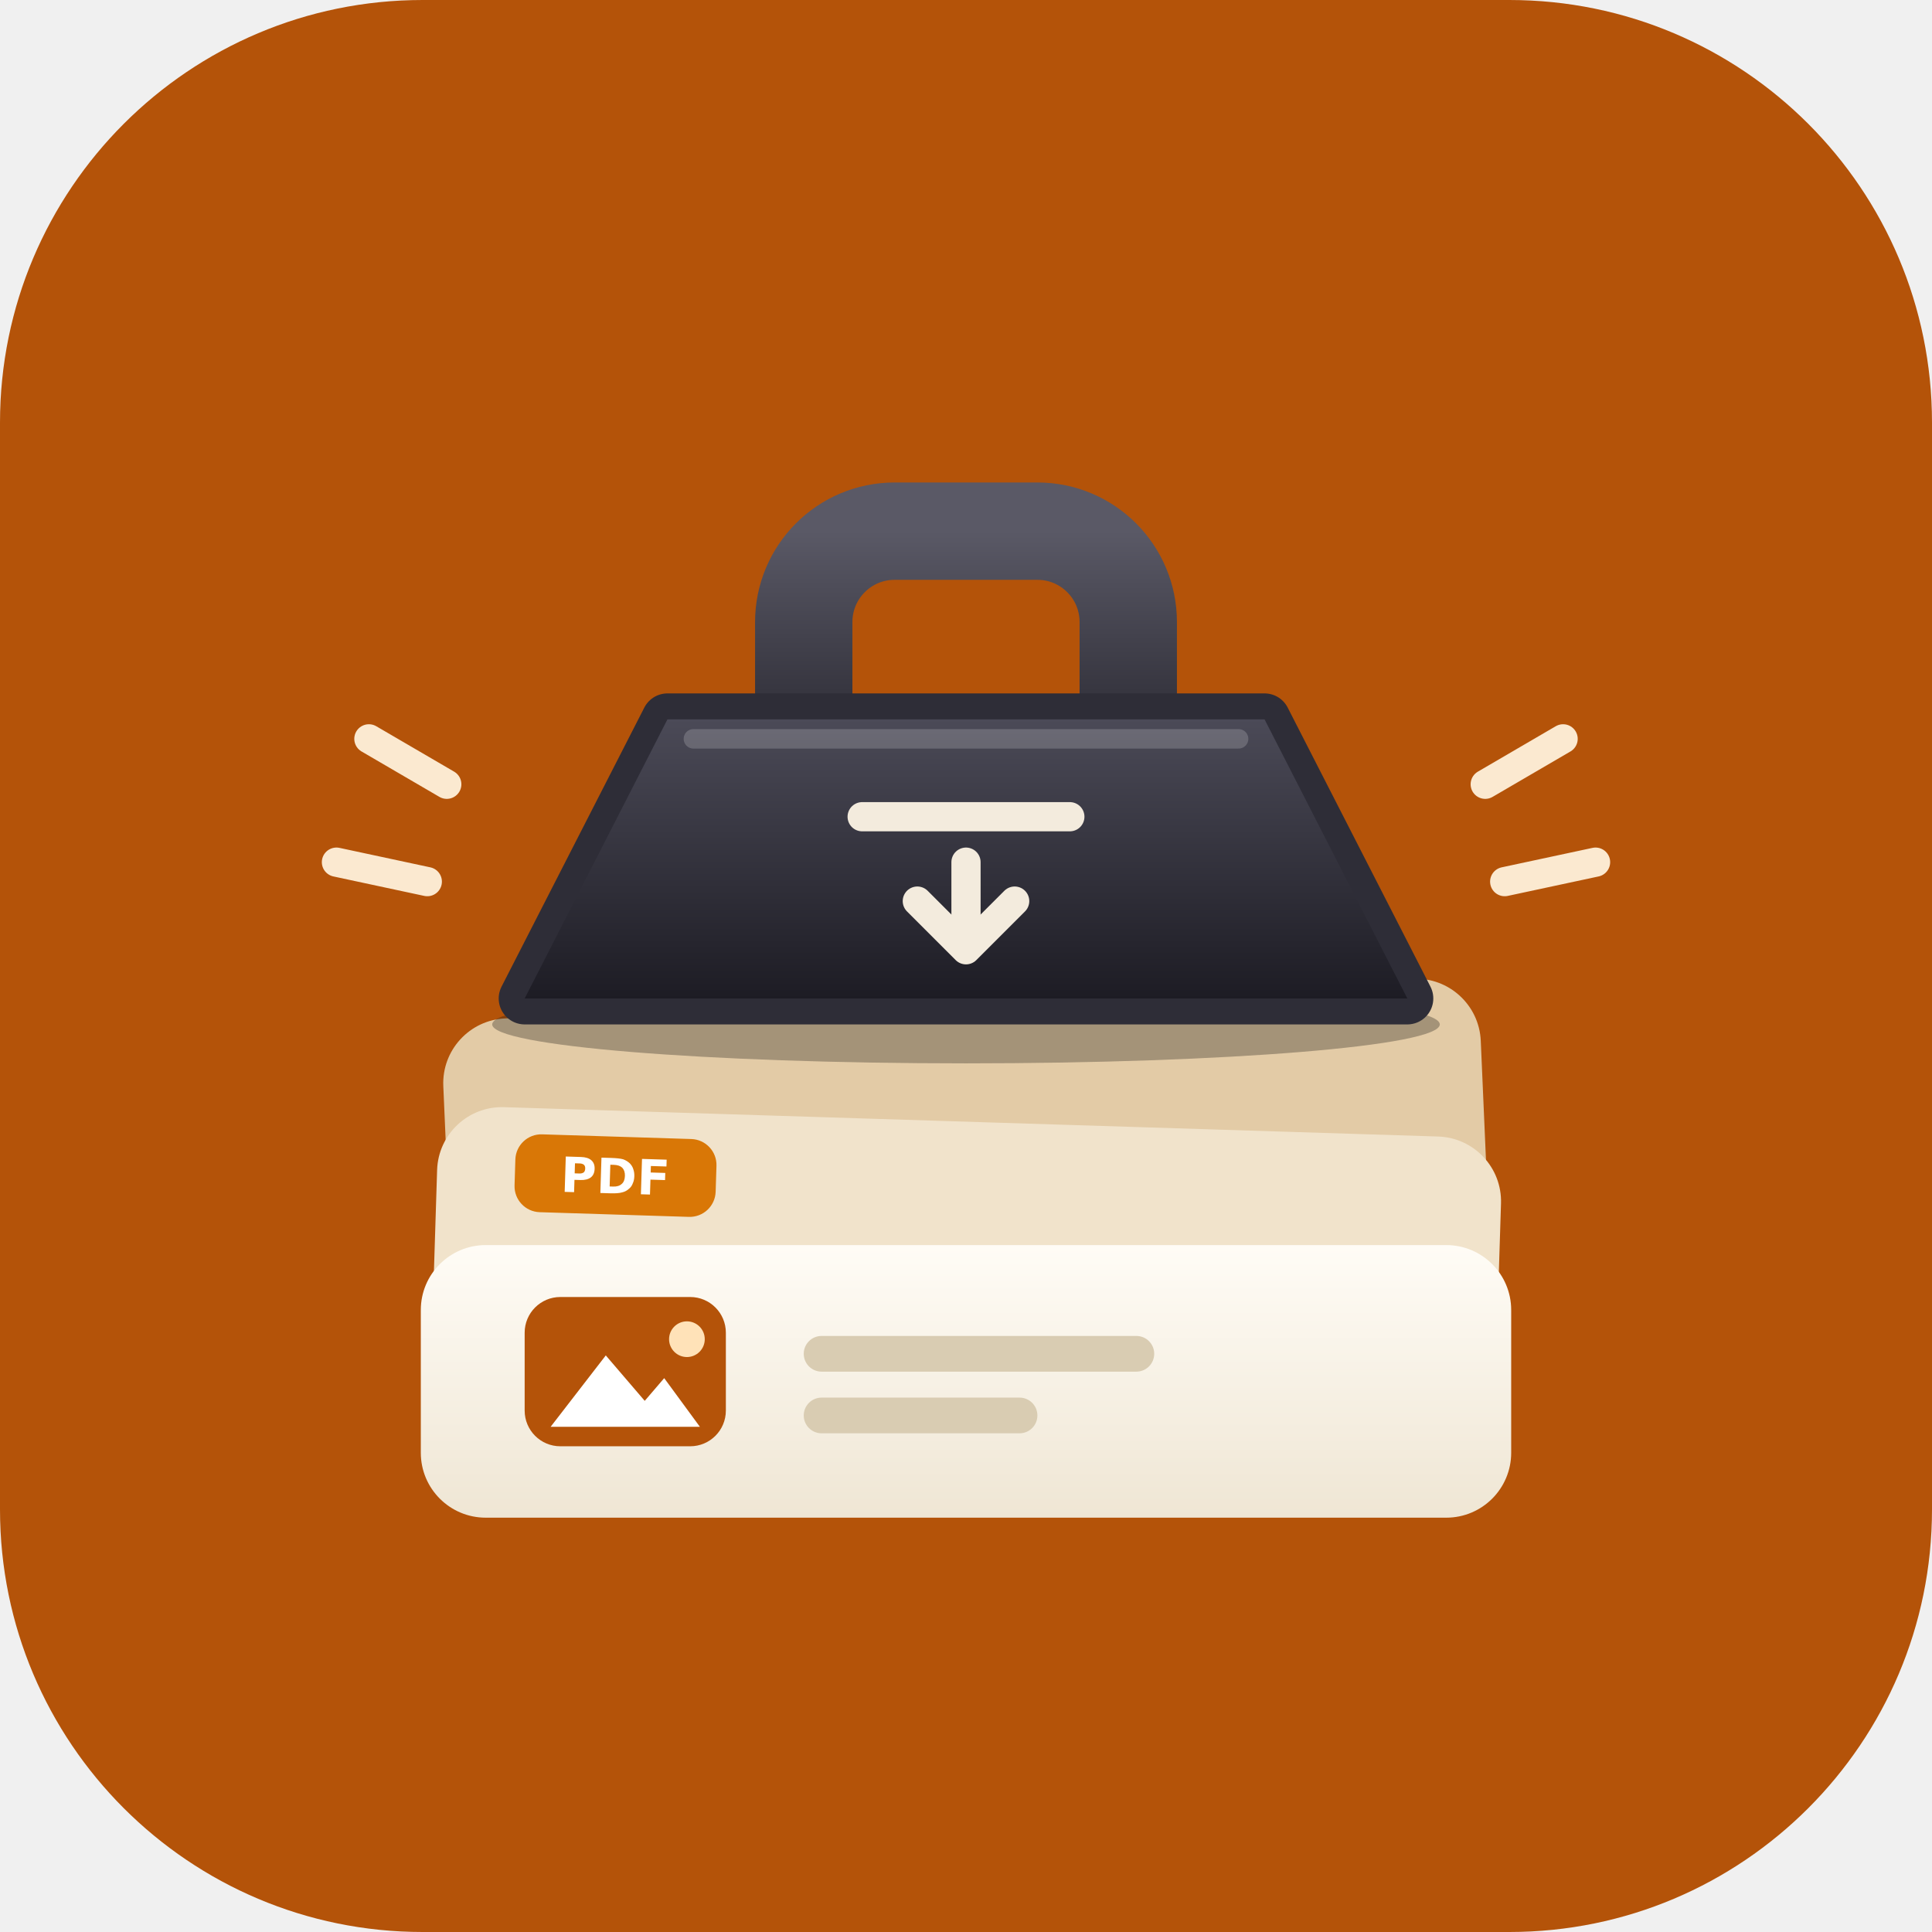
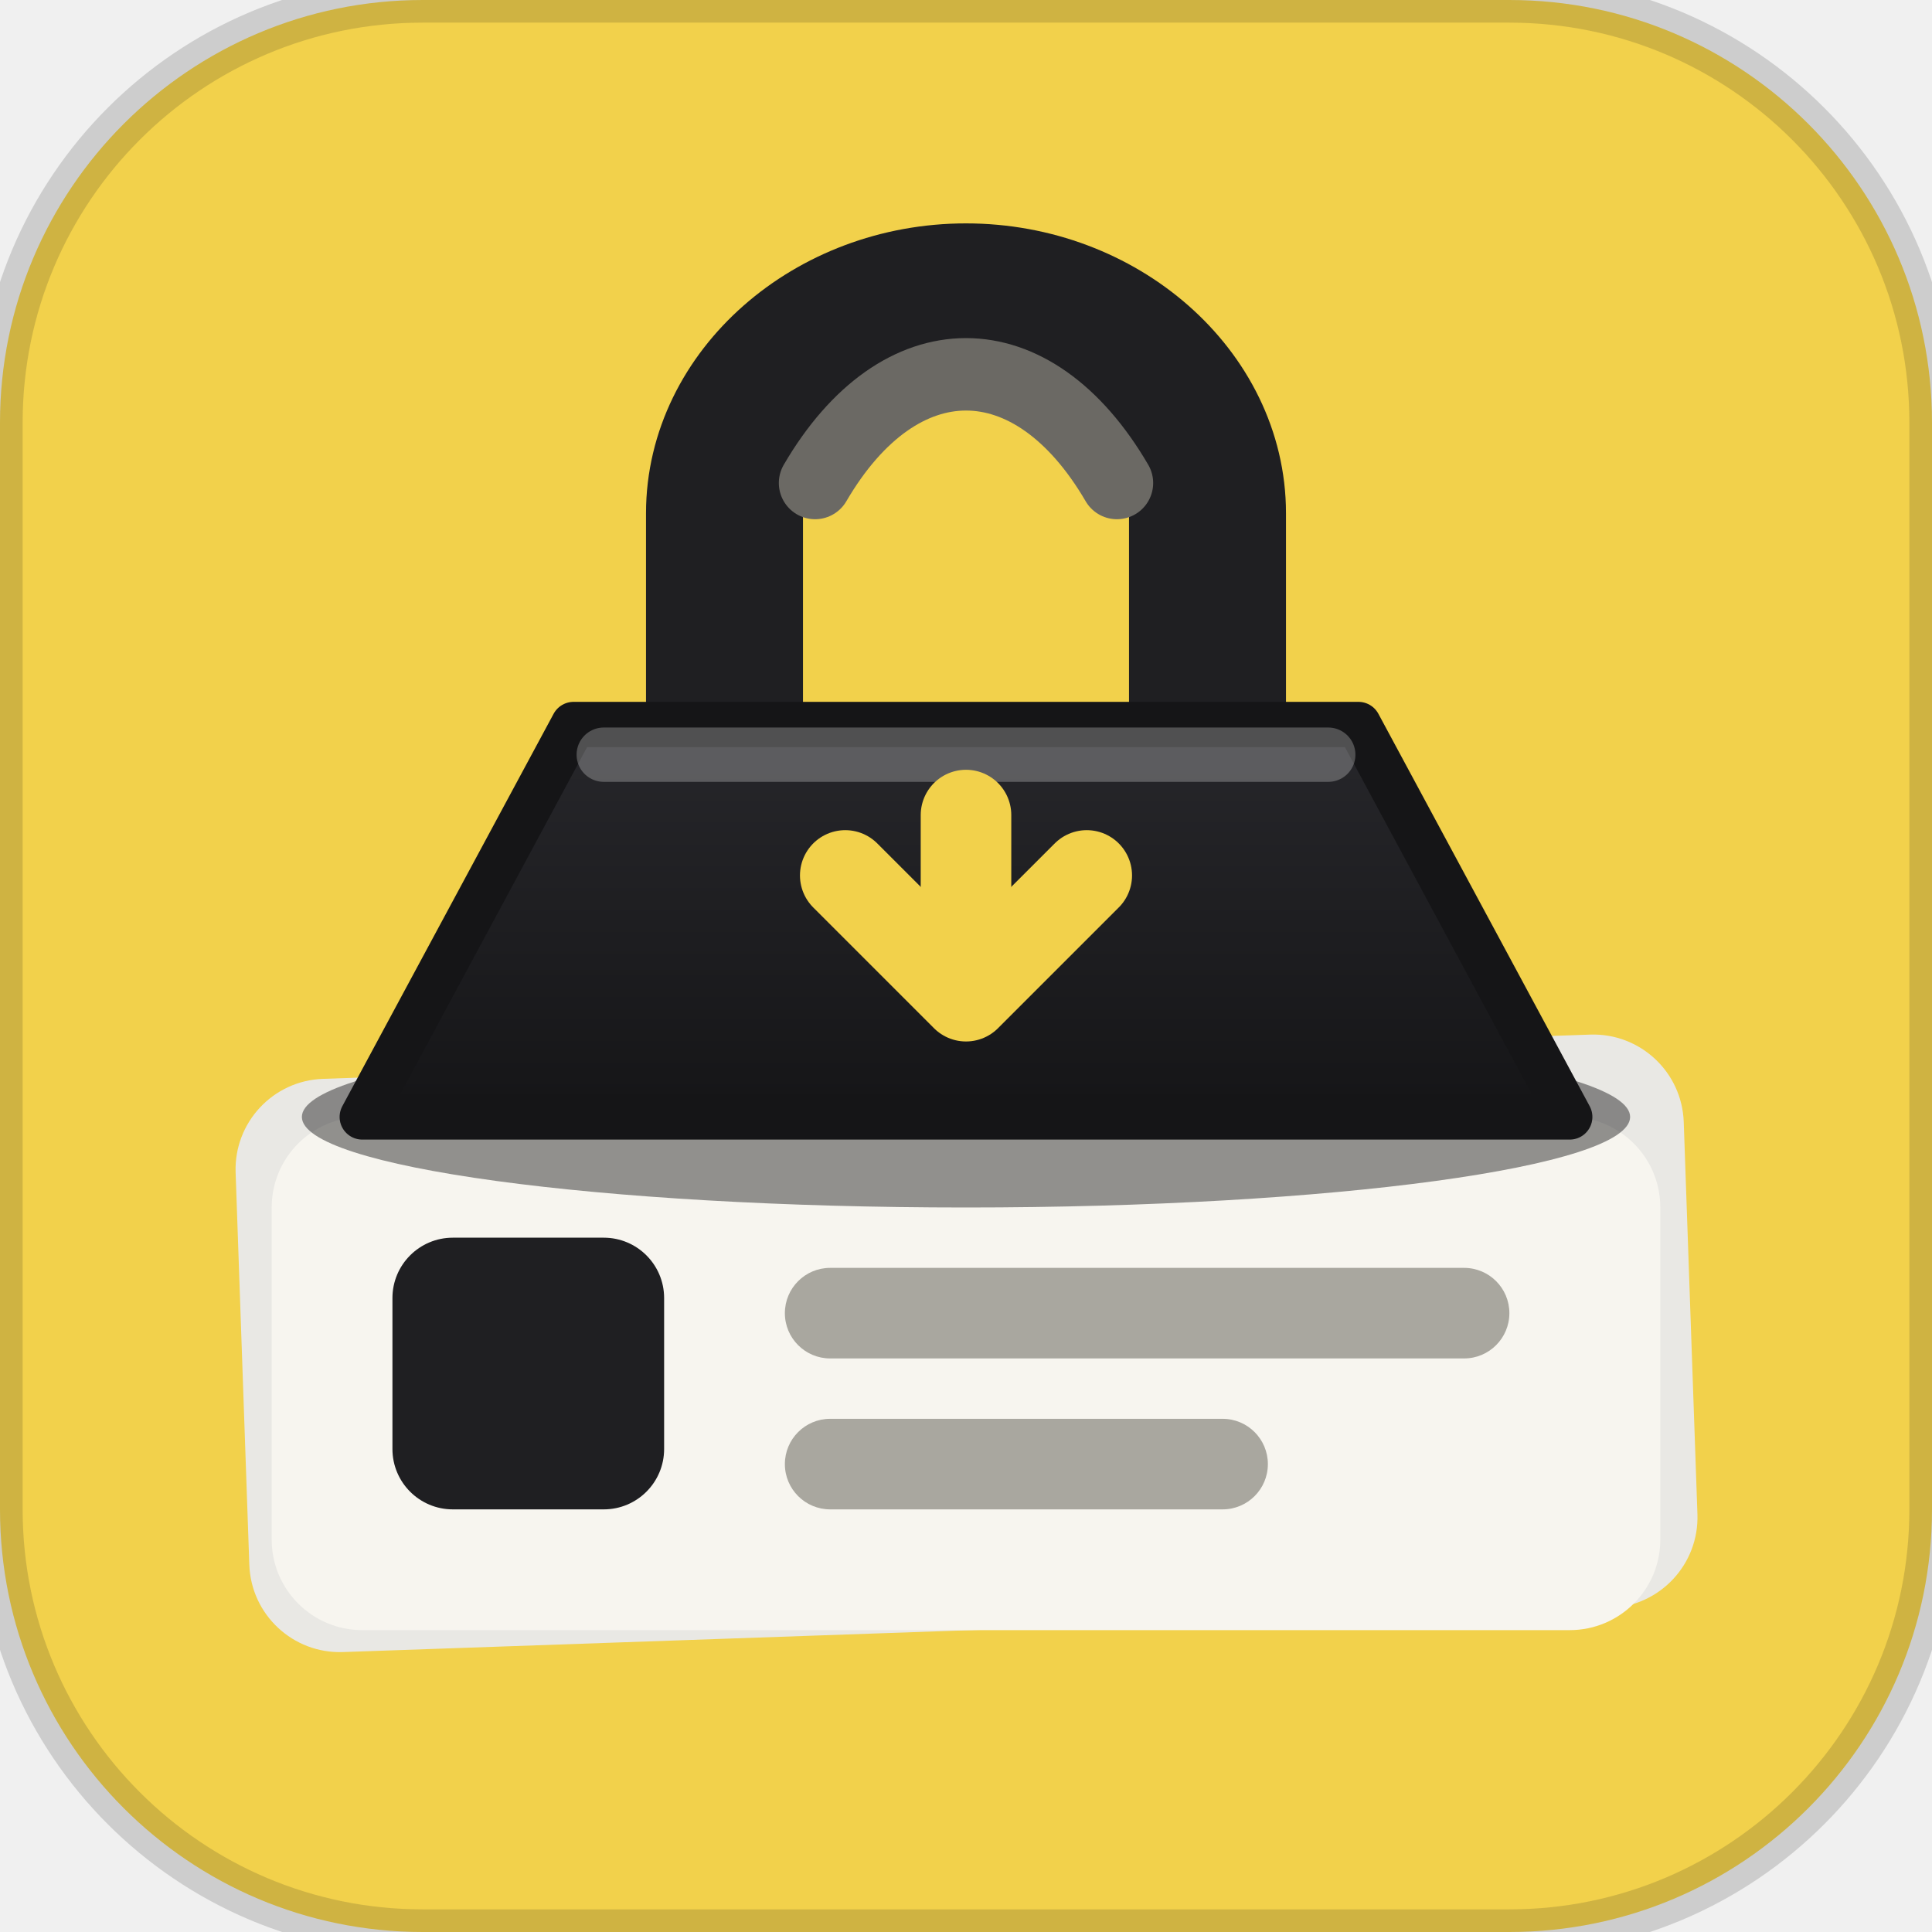
- <svg xmlns="http://www.w3.org/2000/svg" viewBox="0 0 512 512" role="img" aria-label="Paperweight">
+ <svg xmlns="http://www.w3.org/2000/svg" viewBox="0 0 32 32" width="32" height="32" role="img" aria-label="Paperweight Logo">
  <defs>
-     <linearGradient id="pwBody" x1="0" y1="0" x2="0" y2="1">
-       <stop offset="0" stop-color="#4B4A57" />
-       <stop offset="1" stop-color="#1D1C24" />
-     </linearGradient>
-     <linearGradient id="pwHandle" x1="0" y1="0" x2="0" y2="1">
-       <stop offset="0" stop-color="#5A5966" />
-       <stop offset="1" stop-color="#2B2A33" />
-     </linearGradient>
-     <linearGradient id="pwSheet" x1="0" y1="0" x2="0" y2="1">
-       <stop offset="0" stop-color="#FFFCF6" />
-       <stop offset="1" stop-color="#EFE6D4" />
+     <linearGradient id="opt1Body" x1="0" y1="0" x2="0" y2="1">
+       <stop offset="0" stop-color="#27272B" />
+       <stop offset="1" stop-color="#151517" />
    </linearGradient>
  </defs>
-   <rect width="512" height="512" rx="112" fill="#B45309" />
-   <g transform="translate(256 256) scale(0.86) translate(-256 -256)">
-     <g transform="translate(0 -26)">
-       <rect x="96" y="292" width="320" height="110" rx="20" fill="#E3CBA6" transform="rotate(-2.5 256 340)" />
-       <rect x="92" y="330" width="328" height="110" rx="20" fill="#F1E3CB" transform="rotate(1.8 256 380)" />
-       <rect x="88" y="368" width="336" height="84" rx="20" fill="url(#pwSheet)" />
-       <rect x="120" y="384" width="62" height="46" rx="11" fill="#B45309" />
-       <circle cx="170" cy="397" r="5.5" fill="#FFE2B8" />
-       <path d="M128 424L145 402L157 416L163 409L174 424Z" fill="#FFFFFF" />
-       <rect x="206" y="392" width="92" height="30" rx="8" fill="#D9CCB2" opacity="0.0" />
-       <rect x="206" y="396" width="108" height="11" rx="5.5" fill="#D9CCB2" />
-       <rect x="206" y="415" width="72" height="11" rx="5.5" fill="#D9CCB2" />
-       <rect x="116" y="338" width="62" height="24" rx="8" fill="#D97706" transform="rotate(1.8 256 380)" />
-       <path d="M131.5 344.6H136.2Q138.3 344.6 139.4 345.5Q140.5 346.4 140.5 348.1Q140.5 349.9 139.4 350.8Q138.3 351.7 136.2 351.7H134.4V355.5H131.5ZM134.4 346.6V349.7H135.9Q136.7 349.7 137.2 349.3Q137.6 348.9 137.6 348.1Q137.6 347.4 137.2 347.0Q136.7 346.6 135.9 346.6Z M145.3 346.7V353.4H146.4Q148.1 353.4 149.0 352.5Q149.9 351.7 149.9 350.0Q149.9 348.4 149.0 347.5Q148.1 346.7 146.4 346.7ZM142.5 344.6H145.5Q148.0 344.6 149.2 344.9Q150.4 345.3 151.3 346.1Q152.1 346.9 152.4 347.8Q152.8 348.8 152.8 350.0Q152.8 351.3 152.4 352.2Q152.1 353.2 151.3 353.9Q150.4 354.8 149.2 355.1Q148.0 355.5 145.5 355.5H142.5Z M155.0 344.6H162.6V346.7H157.8V348.7H162.3V350.9H157.8V355.5H155.0Z" fill="#FFFFFF" transform="rotate(1.8 256 380)" />
-       <ellipse cx="256" cy="300" rx="146" ry="12" fill="#1C1917" opacity="0.32" />
-       <path d="M206 214V176A28 28 0 0 1 234 148H278A28 28 0 0 1 306 176V214" fill="none" stroke="url(#pwHandle)" stroke-width="30" stroke-linecap="round" stroke-linejoin="round" />
-       <path d="M164 206H348L392 292H120Z" fill="#2E2D37" stroke="#2E2D37" stroke-width="16" stroke-linejoin="round" />
-       <path d="M164 206H348L392 292H120Z" fill="url(#pwBody)" />
-       <path d="M172 212H340" stroke="#FFFFFF" stroke-opacity="0.18" stroke-width="6" stroke-linecap="round" />
-       <g stroke="#F3EBDD" stroke-width="9" stroke-linecap="round" stroke-linejoin="round" fill="none">
-         <path d="M224 236H288" />
-         <path d="M256 250V274" />
-         <path d="M241 262L256 277L271 262" />
-       </g>
-       <g stroke="#FBE9D0" stroke-width="9" stroke-linecap="round" fill="none">
-         <path d="M96 226L72 212" />
-         <path d="M90 256L62 250" />
-         <path d="M416 226L440 212" />
-         <path d="M422 256L450 250" />
-       </g>
-     </g>
-   </g>
+   <rect width="32" height="32" rx="7" fill="#F2D14B" stroke="#151517" stroke-opacity="0.16" stroke-width="0.75" />
+   <rect x="4" y="17.5" width="24" height="9.5" rx="1.5" fill="#E9E8E4" transform="rotate(-2 16 22)" />
+   <rect x="4.5" y="18.5" width="23" height="8.5" rx="1.5" fill="#F7F5EF" />
+   <rect x="6.5" y="20.5" width="4.5" height="4.5" rx="1" fill="#1F1F22" />
+   <rect x="13" y="21" width="12" height="1.5" rx="0.75" fill="#A9A79F" />
+   <rect x="13" y="23.5" width="8" height="1.5" rx="0.75" fill="#A9A79F" />
+   <ellipse cx="16" cy="18.5" rx="11" ry="1.5" fill="#151517" opacity="0.45" />
+   <path d="M12 12V8.5C12 6.6 13.8 5 16 5C18.2 5 20 6.6 20 8.5V12" fill="none" stroke="#1F1F22" stroke-width="2.6" stroke-linecap="round" />
+   <path d="M13.5 8C14.2 6.8 15.1 6.2 16 6.2C16.9 6.2 17.8 6.8 18.5 8" fill="none" stroke="#6B6964" stroke-width="1.2" stroke-linecap="round" />
+   <path d="M9.5 12H22.5L26 18.5H6L9.5 12Z" fill="url(#opt1Body)" stroke="#151517" stroke-width="0.75" stroke-linejoin="round" />
+   <line x1="10" y1="12.5" x2="22" y2="12.5" stroke="#FFFFFF" stroke-opacity="0.25" stroke-width="0.9" stroke-linecap="round" />
+   <path d="M14 14.5L16 16.5L18 14.5" fill="none" stroke="#F2D14B" stroke-width="1.5" stroke-linecap="round" stroke-linejoin="round" />
+   <line x1="16" y1="13.5" x2="16" y2="15" stroke="#F2D14B" stroke-width="1.5" stroke-linecap="round" />
</svg>
